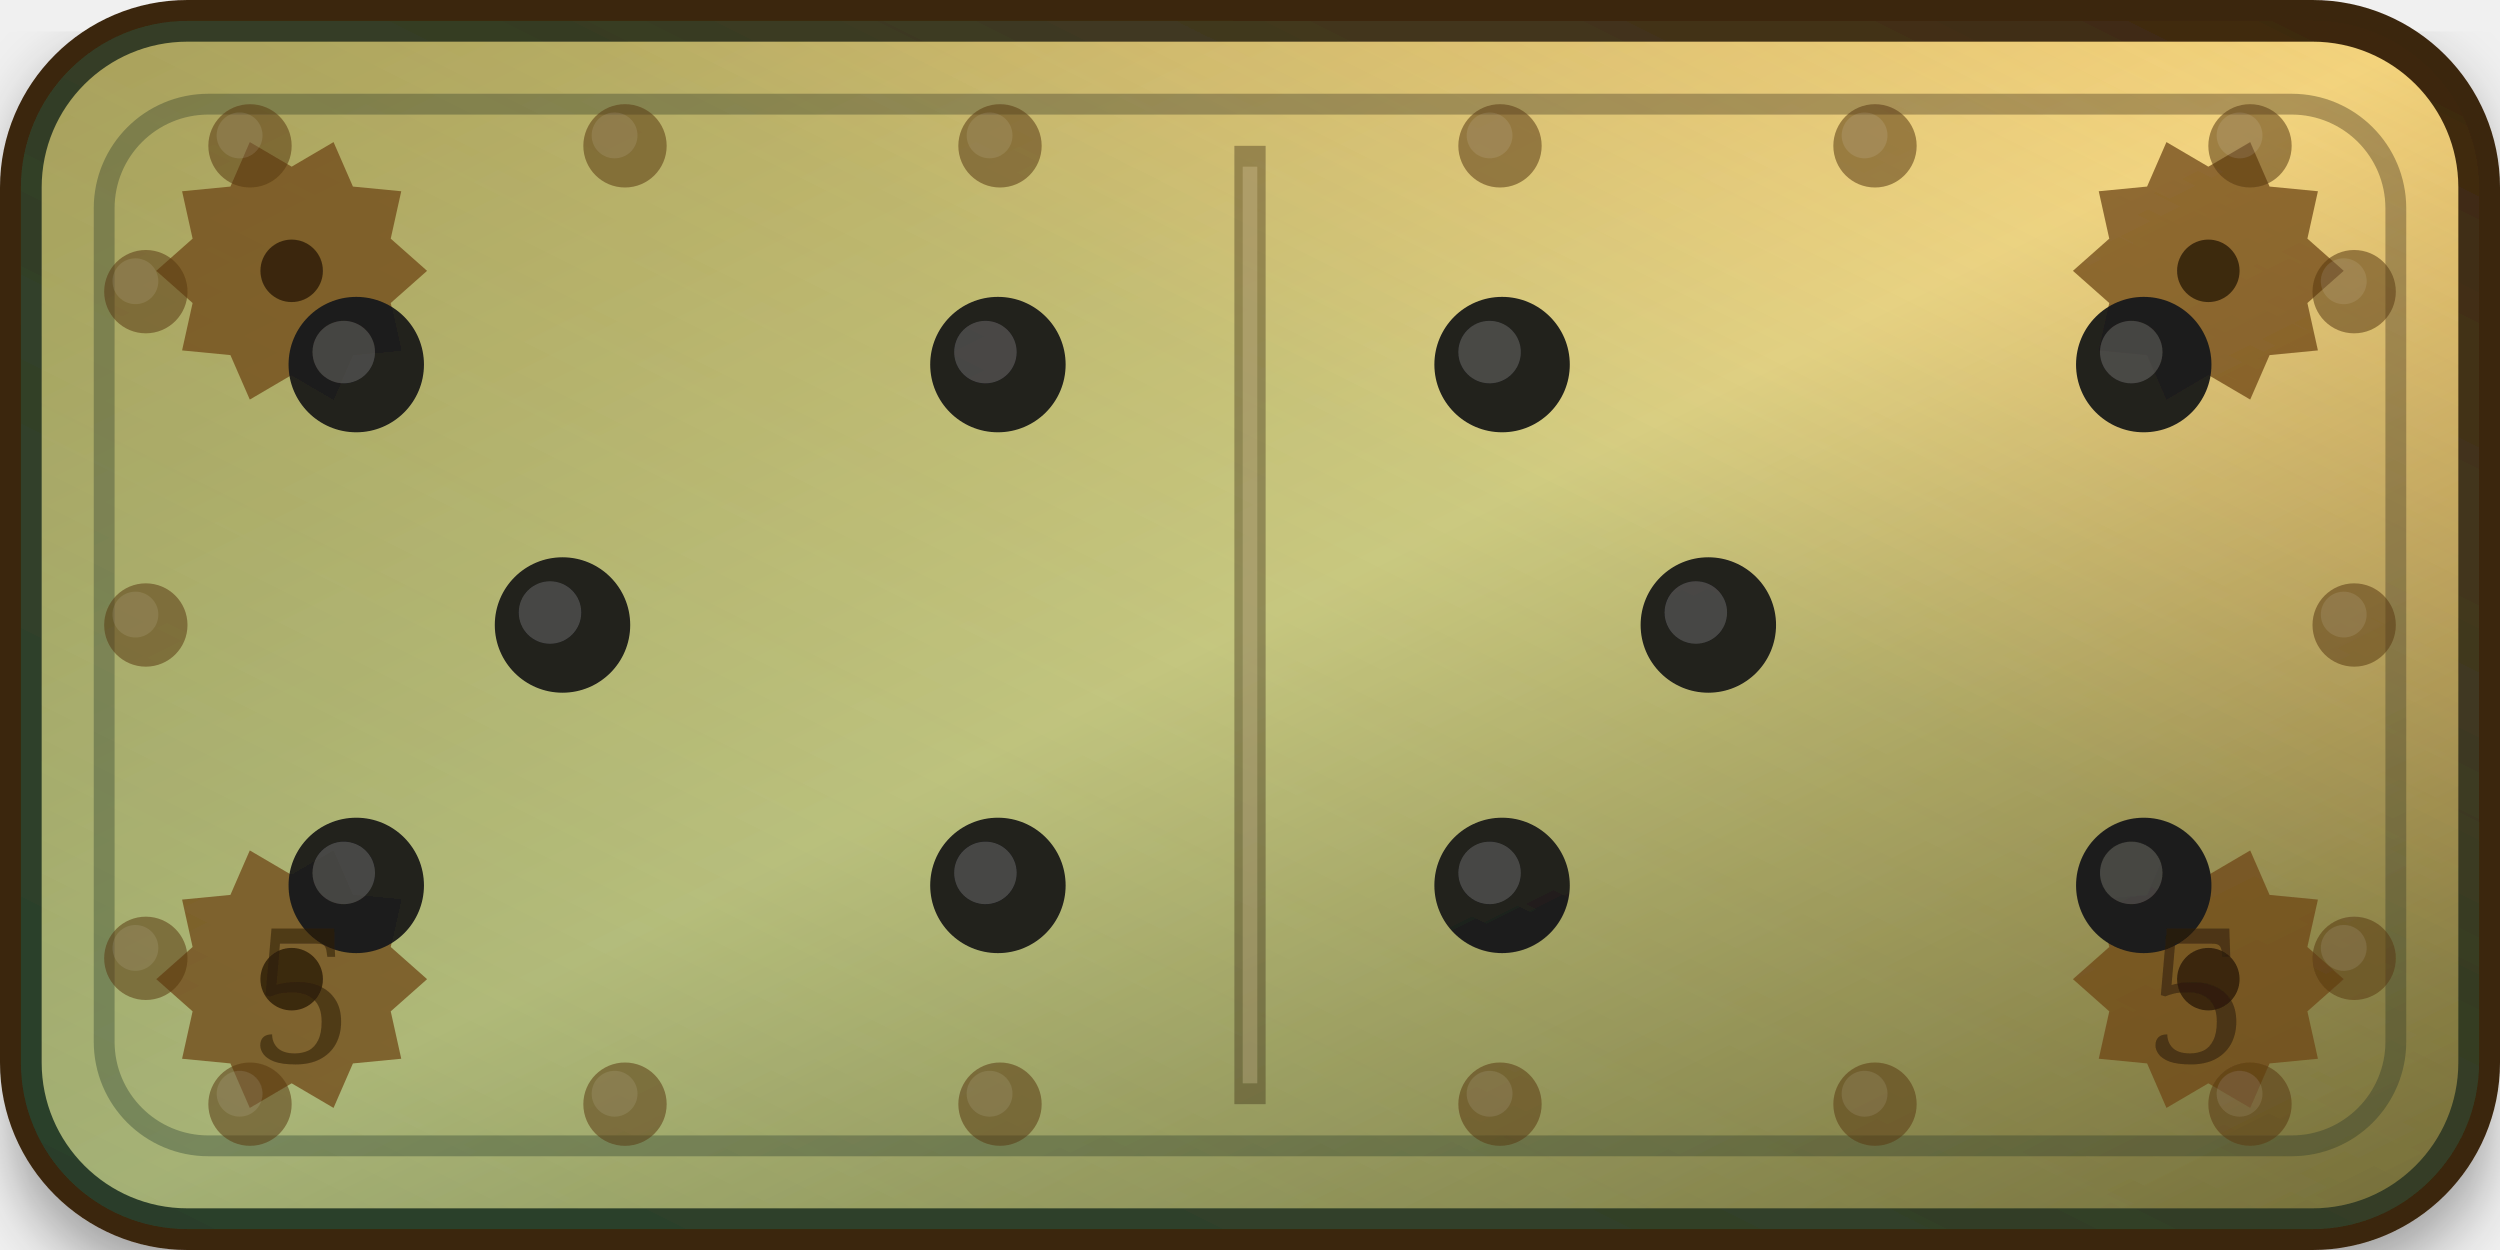
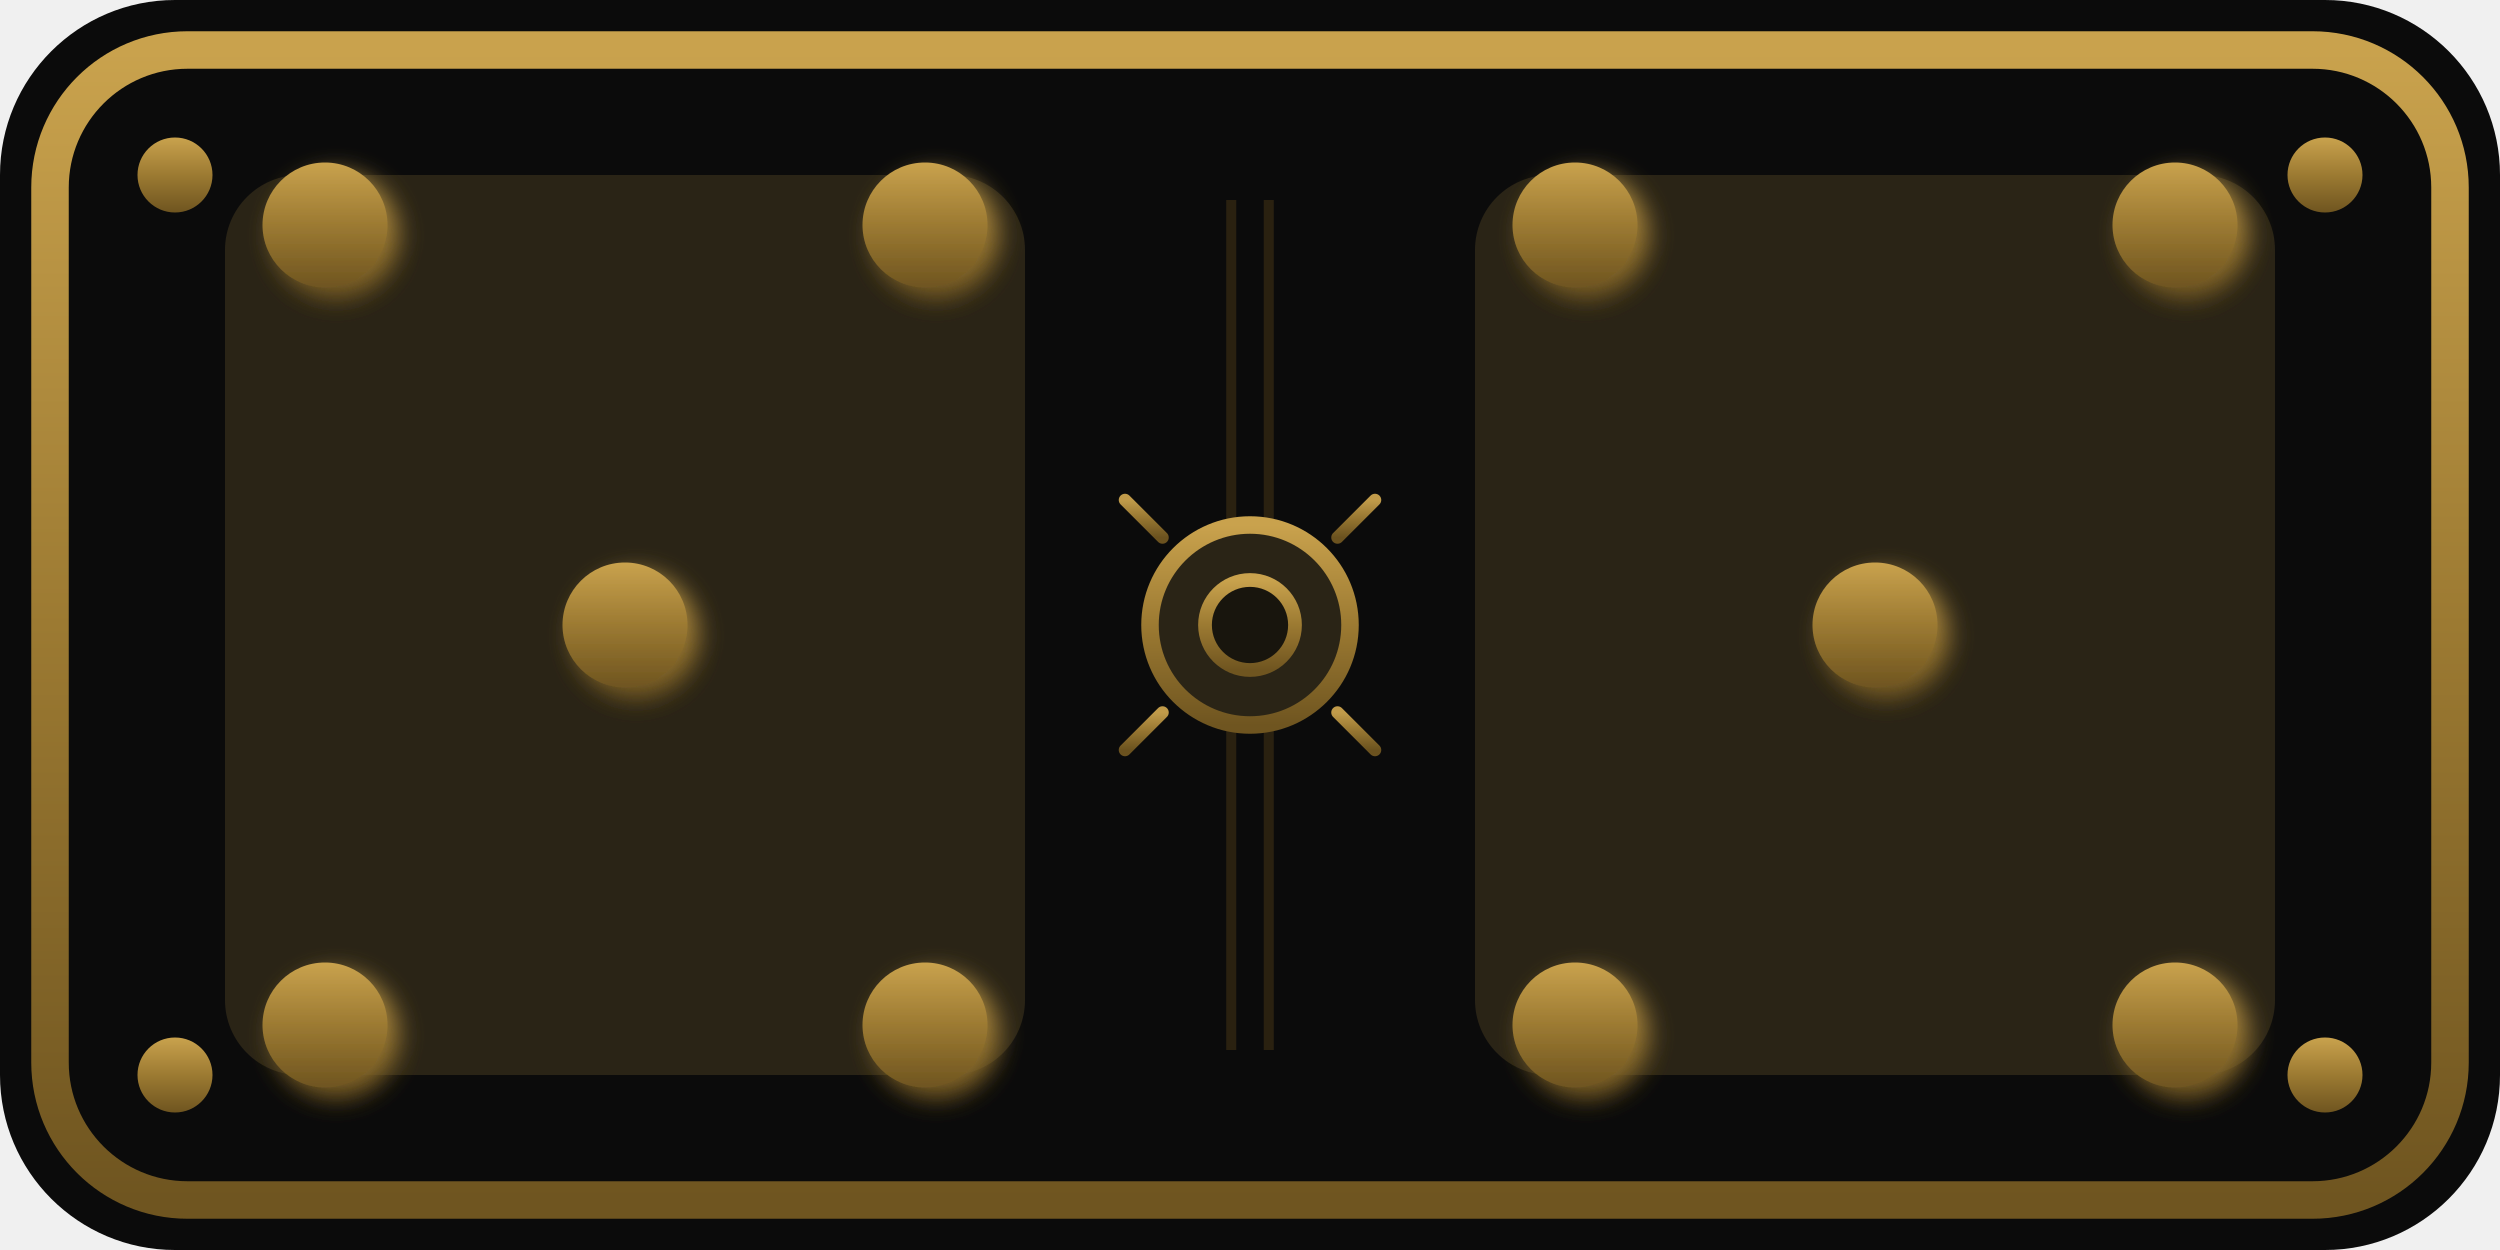
- <svg xmlns="http://www.w3.org/2000/svg" width="240" height="120" viewBox="0 0 240 120">
+ <svg xmlns="http://www.w3.org/2000/svg" width="200" height="100" viewBox="0 0 200 100">
  <defs>
-     <linearGradient id="brass" x1="0" y1="0" x2="1" y2="1">
-       <stop offset="0" stop-color="#cfa24c" />
-       <stop offset="0.5" stop-color="#f3d27a" />
-       <stop offset="1" stop-color="#8b5f1f" />
+     <linearGradient id="brassGrad" x1="0" y1="0" x2="0" y2="1">
+       <stop offset="0%" stop-color="#c9a24d" />
+       <stop offset="50%" stop-color="#9c7a32" />
+       <stop offset="100%" stop-color="#6f5520" />
    </linearGradient>
-     <linearGradient id="patina" x1="0" y1="1" x2="1" y2="0">
-       <stop offset="0" stop-color="#0b6e66" stop-opacity="0.35" />
-       <stop offset="0.6" stop-color="#1aa39a" stop-opacity="0.18" />
-       <stop offset="1" stop-color="#ffffff" stop-opacity="0" />
-     </linearGradient>
-     <filter id="softShadow" x="-20%" y="-20%" width="140%" height="140%">
-       <feDropShadow dx="0" dy="3" stdDeviation="3" flood-color="#000000" flood-opacity="0.35" />
-     </filter>
-     <filter id="innerBevel" x="-20%" y="-20%" width="140%" height="140%">
-       <feGaussianBlur in="SourceAlpha" stdDeviation="2" result="blur" />
-       <feOffset dx="0" dy="1" result="offset" />
-       <feComposite in="offset" in2="SourceAlpha" operator="arithmetic" k2="-1" k3="1" result="inner" />
-       <feColorMatrix in="inner" type="matrix" values="0 0 0 0 0                   0 0 0 0 0                   0 0 0 0 0                   0 0 0 0.55 0" result="innerAlpha" />
-       <feComposite in="innerAlpha" in2="SourceGraphic" operator="over" />
+     <filter id="pipEmboss" x="-60%" y="-60%" width="220%" height="220%">
+       <feOffset dx="0.9" dy="0.9" result="off" />
+       <feGaussianBlur in="off" stdDeviation="1.0" result="blur" />
+       <feMerge>
+         <feMergeNode in="blur" />
+         <feMergeNode in="SourceGraphic" />
+       </feMerge>
    </filter>
  </defs>
-   <g filter="url(#softShadow)">
-     <rect x="2" y="2" width="236" height="116" rx="16" ry="16" fill="url(#brass)" stroke="#3b250a" stroke-width="4" />
-     <rect x="10" y="10" width="220" height="100" rx="10" ry="10" fill="none" stroke="#2a1a08" stroke-width="2" opacity="0.35" />
-     <rect x="2" y="2" width="236" height="116" rx="16" ry="16" fill="url(#patina)" />
-     <line x1="120.0" y1="14" x2="120.0" y2="106" stroke="#2a1a08" stroke-width="3" opacity="0.35" />
-     <line x1="120.0" y1="16" x2="120.0" y2="104" stroke="#f7e4b2" stroke-width="1.4" opacity="0.25" />
-     <path d="M 41.00,26.00 L 37.51,29.09 L 38.52,33.64 L 33.88,34.09 L 32.02,38.36 L 28.00,36.00 L 23.98,38.36 L 22.12,34.09 L 17.48,33.64 L 18.49,29.09 L 15.00,26.00 L 18.49,22.91 L 17.48,18.36 L 22.12,17.91 L 23.98,13.64 L 28.00,16.00 L 32.02,13.64 L 33.88,17.91 L 38.52,18.36 L 37.51,22.91 Z" fill="#6f4716" opacity="0.75" />
-     <circle cx="28" cy="26" r="3" fill="#2a1a08" opacity="0.8" />
-     <path d="M 225.00,26.00 L 221.51,29.09 L 222.52,33.64 L 217.88,34.09 L 216.02,38.36 L 212.00,36.00 L 207.98,38.36 L 206.12,34.09 L 201.48,33.64 L 202.49,29.09 L 199.00,26.00 L 202.49,22.91 L 201.48,18.36 L 206.12,17.91 L 207.98,13.64 L 212.00,16.00 L 216.02,13.64 L 217.88,17.91 L 222.52,18.36 L 221.51,22.91 Z" fill="#6f4716" opacity="0.75" />
-     <circle cx="212" cy="26" r="3" fill="#2a1a08" opacity="0.8" />
-     <path d="M 41.00,94.00 L 37.51,97.09 L 38.52,101.64 L 33.88,102.09 L 32.02,106.36 L 28.00,104.00 L 23.98,106.36 L 22.12,102.09 L 17.48,101.64 L 18.49,97.09 L 15.00,94.00 L 18.49,90.91 L 17.48,86.36 L 22.12,85.91 L 23.98,81.64 L 28.00,84.00 L 32.02,81.64 L 33.88,85.91 L 38.52,86.36 L 37.51,90.91 Z" fill="#6f4716" opacity="0.75" />
-     <circle cx="28" cy="94" r="3" fill="#2a1a08" opacity="0.8" />
-     <path d="M 225.00,94.00 L 221.51,97.09 L 222.52,101.64 L 217.88,102.09 L 216.02,106.36 L 212.00,104.00 L 207.98,106.36 L 206.12,102.09 L 201.48,101.64 L 202.49,97.09 L 199.00,94.00 L 202.49,90.91 L 201.48,86.36 L 206.12,85.91 L 207.98,81.64 L 212.00,84.00 L 216.02,81.64 L 217.88,85.91 L 222.52,86.36 L 221.51,90.91 Z" fill="#6f4716" opacity="0.75" />
-     <circle cx="212" cy="94" r="3" fill="#2a1a08" opacity="0.8" />
-     <circle cx="24" cy="14" r="4" fill="#5a3a12" opacity="0.55" />
-     <circle cx="23" cy="13" r="2.2" fill="#fff" opacity="0.10" />
-     <circle cx="24" cy="106" r="4" fill="#5a3a12" opacity="0.55" />
-     <circle cx="23" cy="105" r="2.2" fill="#fff" opacity="0.10" />
-     <circle cx="60" cy="14" r="4" fill="#5a3a12" opacity="0.55" />
-     <circle cx="59" cy="13" r="2.2" fill="#fff" opacity="0.10" />
-     <circle cx="60" cy="106" r="4" fill="#5a3a12" opacity="0.55" />
-     <circle cx="59" cy="105" r="2.2" fill="#fff" opacity="0.10" />
-     <circle cx="96" cy="14" r="4" fill="#5a3a12" opacity="0.55" />
-     <circle cx="95" cy="13" r="2.2" fill="#fff" opacity="0.10" />
-     <circle cx="96" cy="106" r="4" fill="#5a3a12" opacity="0.55" />
-     <circle cx="95" cy="105" r="2.2" fill="#fff" opacity="0.10" />
-     <circle cx="144" cy="14" r="4" fill="#5a3a12" opacity="0.55" />
-     <circle cx="143" cy="13" r="2.2" fill="#fff" opacity="0.10" />
-     <circle cx="144" cy="106" r="4" fill="#5a3a12" opacity="0.55" />
-     <circle cx="143" cy="105" r="2.2" fill="#fff" opacity="0.10" />
-     <circle cx="180" cy="14" r="4" fill="#5a3a12" opacity="0.55" />
-     <circle cx="179" cy="13" r="2.2" fill="#fff" opacity="0.10" />
-     <circle cx="180" cy="106" r="4" fill="#5a3a12" opacity="0.55" />
-     <circle cx="179" cy="105" r="2.2" fill="#fff" opacity="0.10" />
-     <circle cx="216" cy="14" r="4" fill="#5a3a12" opacity="0.55" />
-     <circle cx="215" cy="13" r="2.2" fill="#fff" opacity="0.10" />
-     <circle cx="216" cy="106" r="4" fill="#5a3a12" opacity="0.55" />
-     <circle cx="215" cy="105" r="2.2" fill="#fff" opacity="0.10" />
-     <circle cx="14" cy="28" r="4" fill="#5a3a12" opacity="0.55" />
-     <circle cx="13" cy="27" r="2.2" fill="#fff" opacity="0.10" />
-     <circle cx="226" cy="28" r="4" fill="#5a3a12" opacity="0.55" />
-     <circle cx="225" cy="27" r="2.2" fill="#fff" opacity="0.10" />
-     <circle cx="14" cy="60" r="4" fill="#5a3a12" opacity="0.55" />
-     <circle cx="13" cy="59" r="2.2" fill="#fff" opacity="0.10" />
-     <circle cx="226" cy="60" r="4" fill="#5a3a12" opacity="0.55" />
-     <circle cx="225" cy="59" r="2.2" fill="#fff" opacity="0.10" />
-     <circle cx="14" cy="92" r="4" fill="#5a3a12" opacity="0.55" />
-     <circle cx="13" cy="91" r="2.2" fill="#fff" opacity="0.10" />
-     <circle cx="226" cy="92" r="4" fill="#5a3a12" opacity="0.55" />
-     <circle cx="225" cy="91" r="2.2" fill="#fff" opacity="0.10" />
-     <g opacity="0.96">
-       <circle cx="34.20" cy="35.00" r="6.5" fill="#1a1a1a" />
-       <circle cx="33.00" cy="33.80" r="3.0" fill="#ffffff" opacity="0.18" />
-       <circle cx="95.80" cy="35.00" r="6.5" fill="#1a1a1a" />
-       <circle cx="94.60" cy="33.80" r="3.0" fill="#ffffff" opacity="0.18" />
-       <circle cx="54.00" cy="60.00" r="6.5" fill="#1a1a1a" />
-       <circle cx="52.80" cy="58.80" r="3.0" fill="#ffffff" opacity="0.18" />
-       <circle cx="34.20" cy="85.00" r="6.5" fill="#1a1a1a" />
-       <circle cx="33.00" cy="83.80" r="3.0" fill="#ffffff" opacity="0.18" />
-       <circle cx="95.80" cy="85.00" r="6.5" fill="#1a1a1a" />
-       <circle cx="94.60" cy="83.80" r="3.0" fill="#ffffff" opacity="0.18" />
-       <circle cx="144.20" cy="35.00" r="6.5" fill="#1a1a1a" />
-       <circle cx="143.00" cy="33.80" r="3.0" fill="#ffffff" opacity="0.18" />
-       <circle cx="205.80" cy="35.00" r="6.5" fill="#1a1a1a" />
-       <circle cx="204.60" cy="33.80" r="3.0" fill="#ffffff" opacity="0.18" />
-       <circle cx="164.00" cy="60.00" r="6.5" fill="#1a1a1a" />
-       <circle cx="162.80" cy="58.80" r="3.0" fill="#ffffff" opacity="0.18" />
-       <circle cx="144.20" cy="85.00" r="6.5" fill="#1a1a1a" />
-       <circle cx="143.00" cy="83.80" r="3.0" fill="#ffffff" opacity="0.18" />
-       <circle cx="205.80" cy="85.00" r="6.5" fill="#1a1a1a" />
-       <circle cx="204.60" cy="83.80" r="3.0" fill="#ffffff" opacity="0.18" />
-     </g>
-     <text x="24" y="102" font-family="serif" font-size="18" fill="#2a1a08" opacity="0.55">5</text>
-     <text x="216" y="102" text-anchor="end" font-family="serif" font-size="18" fill="#2a1a08" opacity="0.55">5</text>
+   <rect width="200" height="100" rx="14" fill="#0b0b0b" />
+   <rect x="4" y="4" width="192" height="92" rx="11" fill="none" stroke="url(#brassGrad)" stroke-width="3" />
+   <rect x="18" y="14" width="64" height="72" rx="6" fill="#2a2416" />
+   <rect x="118" y="14" width="64" height="72" rx="6" fill="#2a2416" />
+   <line x1="100" y1="14" x2="100" y2="86" stroke="url(#brassGrad)" stroke-width="1.2" opacity="0.9" />
+   <line x1="98.5" y1="16" x2="98.5" y2="84" stroke="#3b2d12" stroke-width="0.8" opacity="0.65" />
+   <line x1="101.5" y1="16" x2="101.5" y2="84" stroke="#3b2d12" stroke-width="0.8" opacity="0.65" />
+   <circle cx="100" cy="50" r="8" fill="#2a2416" stroke="url(#brassGrad)" stroke-width="1.4" />
+   <circle cx="100" cy="50" r="3.6" fill="#18150d" stroke="url(#brassGrad)" stroke-width="1.1" />
+   <g stroke="url(#brassGrad)" stroke-width="1" stroke-linecap="round" opacity="0.95">
+     <line x1="100" y1="40" x2="100" y2="36" />
+     <line x1="100" y1="60" x2="100" y2="64" />
+     <line x1="90" y1="50" x2="86" y2="50" />
+     <line x1="110" y1="50" x2="114" y2="50" />
+     <line x1="93" y1="43" x2="90" y2="40" />
+     <line x1="107" y1="43" x2="110" y2="40" />
+     <line x1="93" y1="57" x2="90" y2="60" />
+     <line x1="107" y1="57" x2="110" y2="60" />
+   </g>
+   <line x1="94" y1="30" x2="106" y2="30" stroke="url(#brassGrad)" stroke-width="0.9" opacity="0.7" />
+   <line x1="94" y1="70" x2="106" y2="70" stroke="url(#brassGrad)" stroke-width="0.9" opacity="0.7" />
+   <circle cx="26" cy="18" r="5.0" fill="url(#brassGrad)" filter="url(#pipEmboss)" />
+   <circle cx="74" cy="18" r="5.0" fill="url(#brassGrad)" filter="url(#pipEmboss)" />
+   <circle cx="50" cy="50" r="5.0" fill="url(#brassGrad)" filter="url(#pipEmboss)" />
+   <circle cx="26" cy="82" r="5.0" fill="url(#brassGrad)" filter="url(#pipEmboss)" />
+   <circle cx="74" cy="82" r="5.0" fill="url(#brassGrad)" filter="url(#pipEmboss)" />
+   <circle cx="126" cy="18" r="5.0" fill="url(#brassGrad)" filter="url(#pipEmboss)" />
+   <circle cx="174" cy="18" r="5.0" fill="url(#brassGrad)" filter="url(#pipEmboss)" />
+   <circle cx="150" cy="50" r="5.0" fill="url(#brassGrad)" filter="url(#pipEmboss)" />
+   <circle cx="126" cy="82" r="5.0" fill="url(#brassGrad)" filter="url(#pipEmboss)" />
+   <circle cx="174" cy="82" r="5.0" fill="url(#brassGrad)" filter="url(#pipEmboss)" />
+   <g fill="url(#brassGrad)">
+     <circle cx="14" cy="14" r="3" />
+     <circle cx="186" cy="14" r="3" />
+     <circle cx="14" cy="86" r="3" />
+     <circle cx="186" cy="86" r="3" />
  </g>
</svg>
